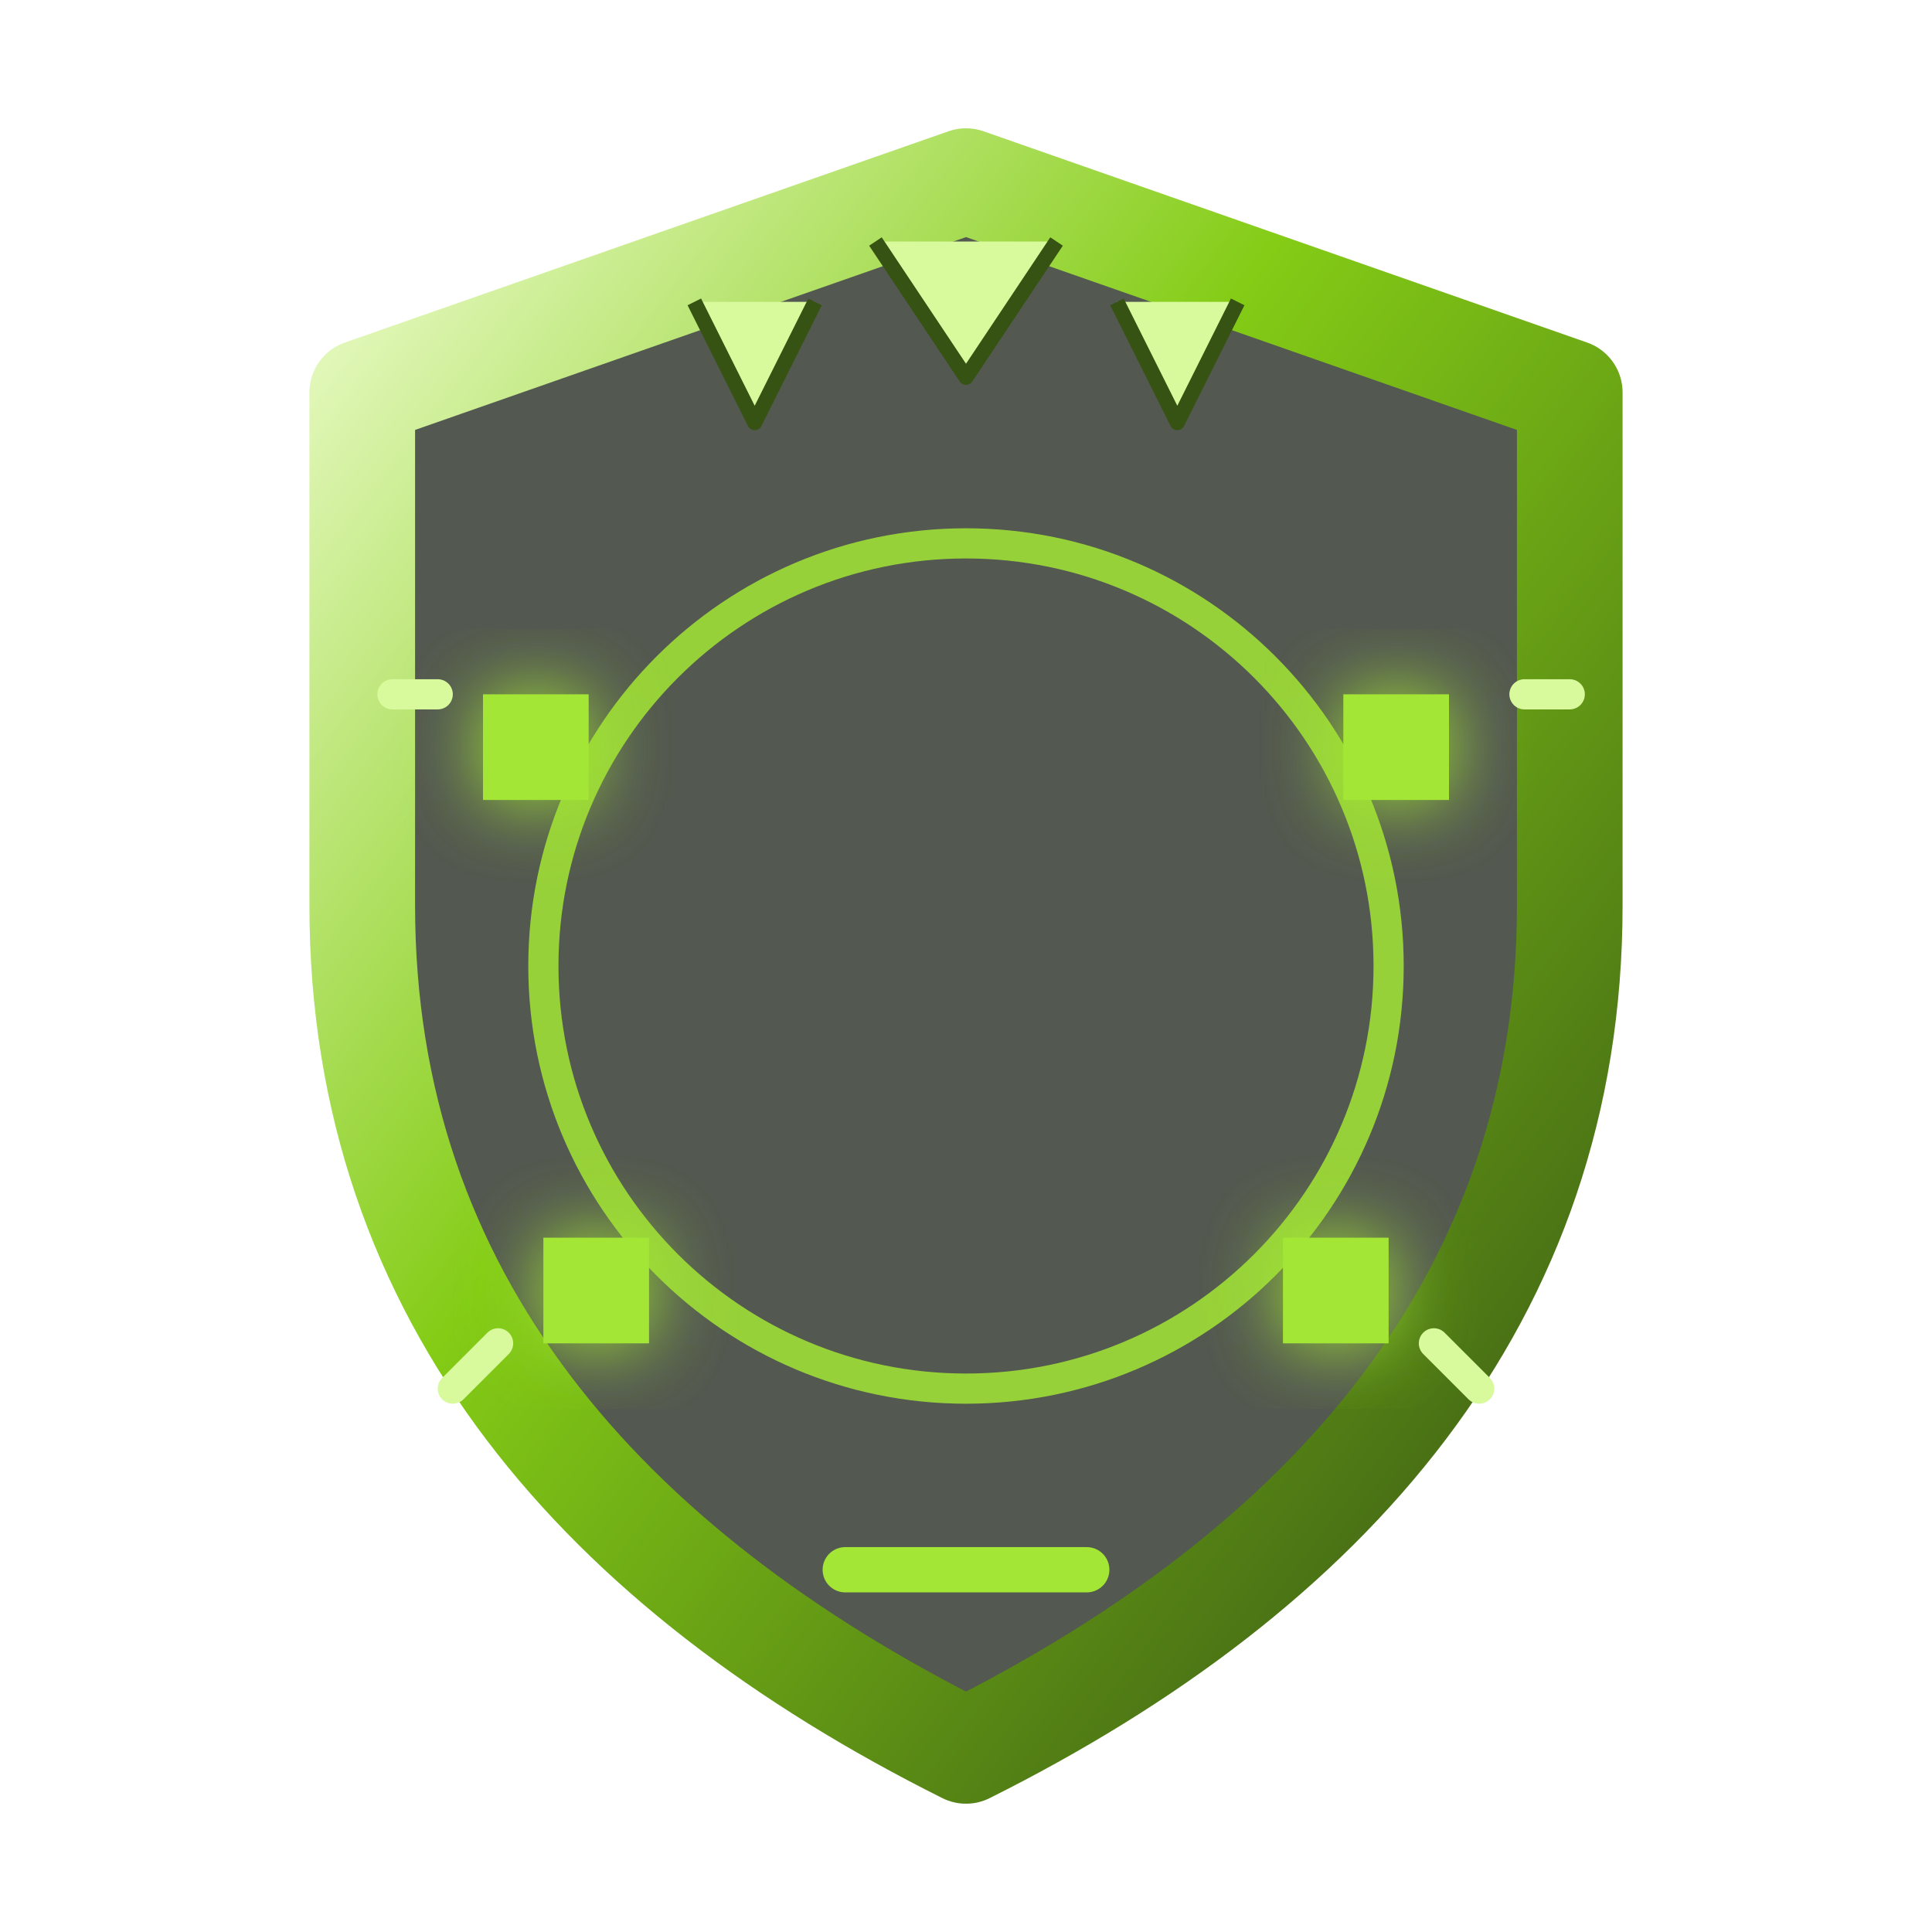
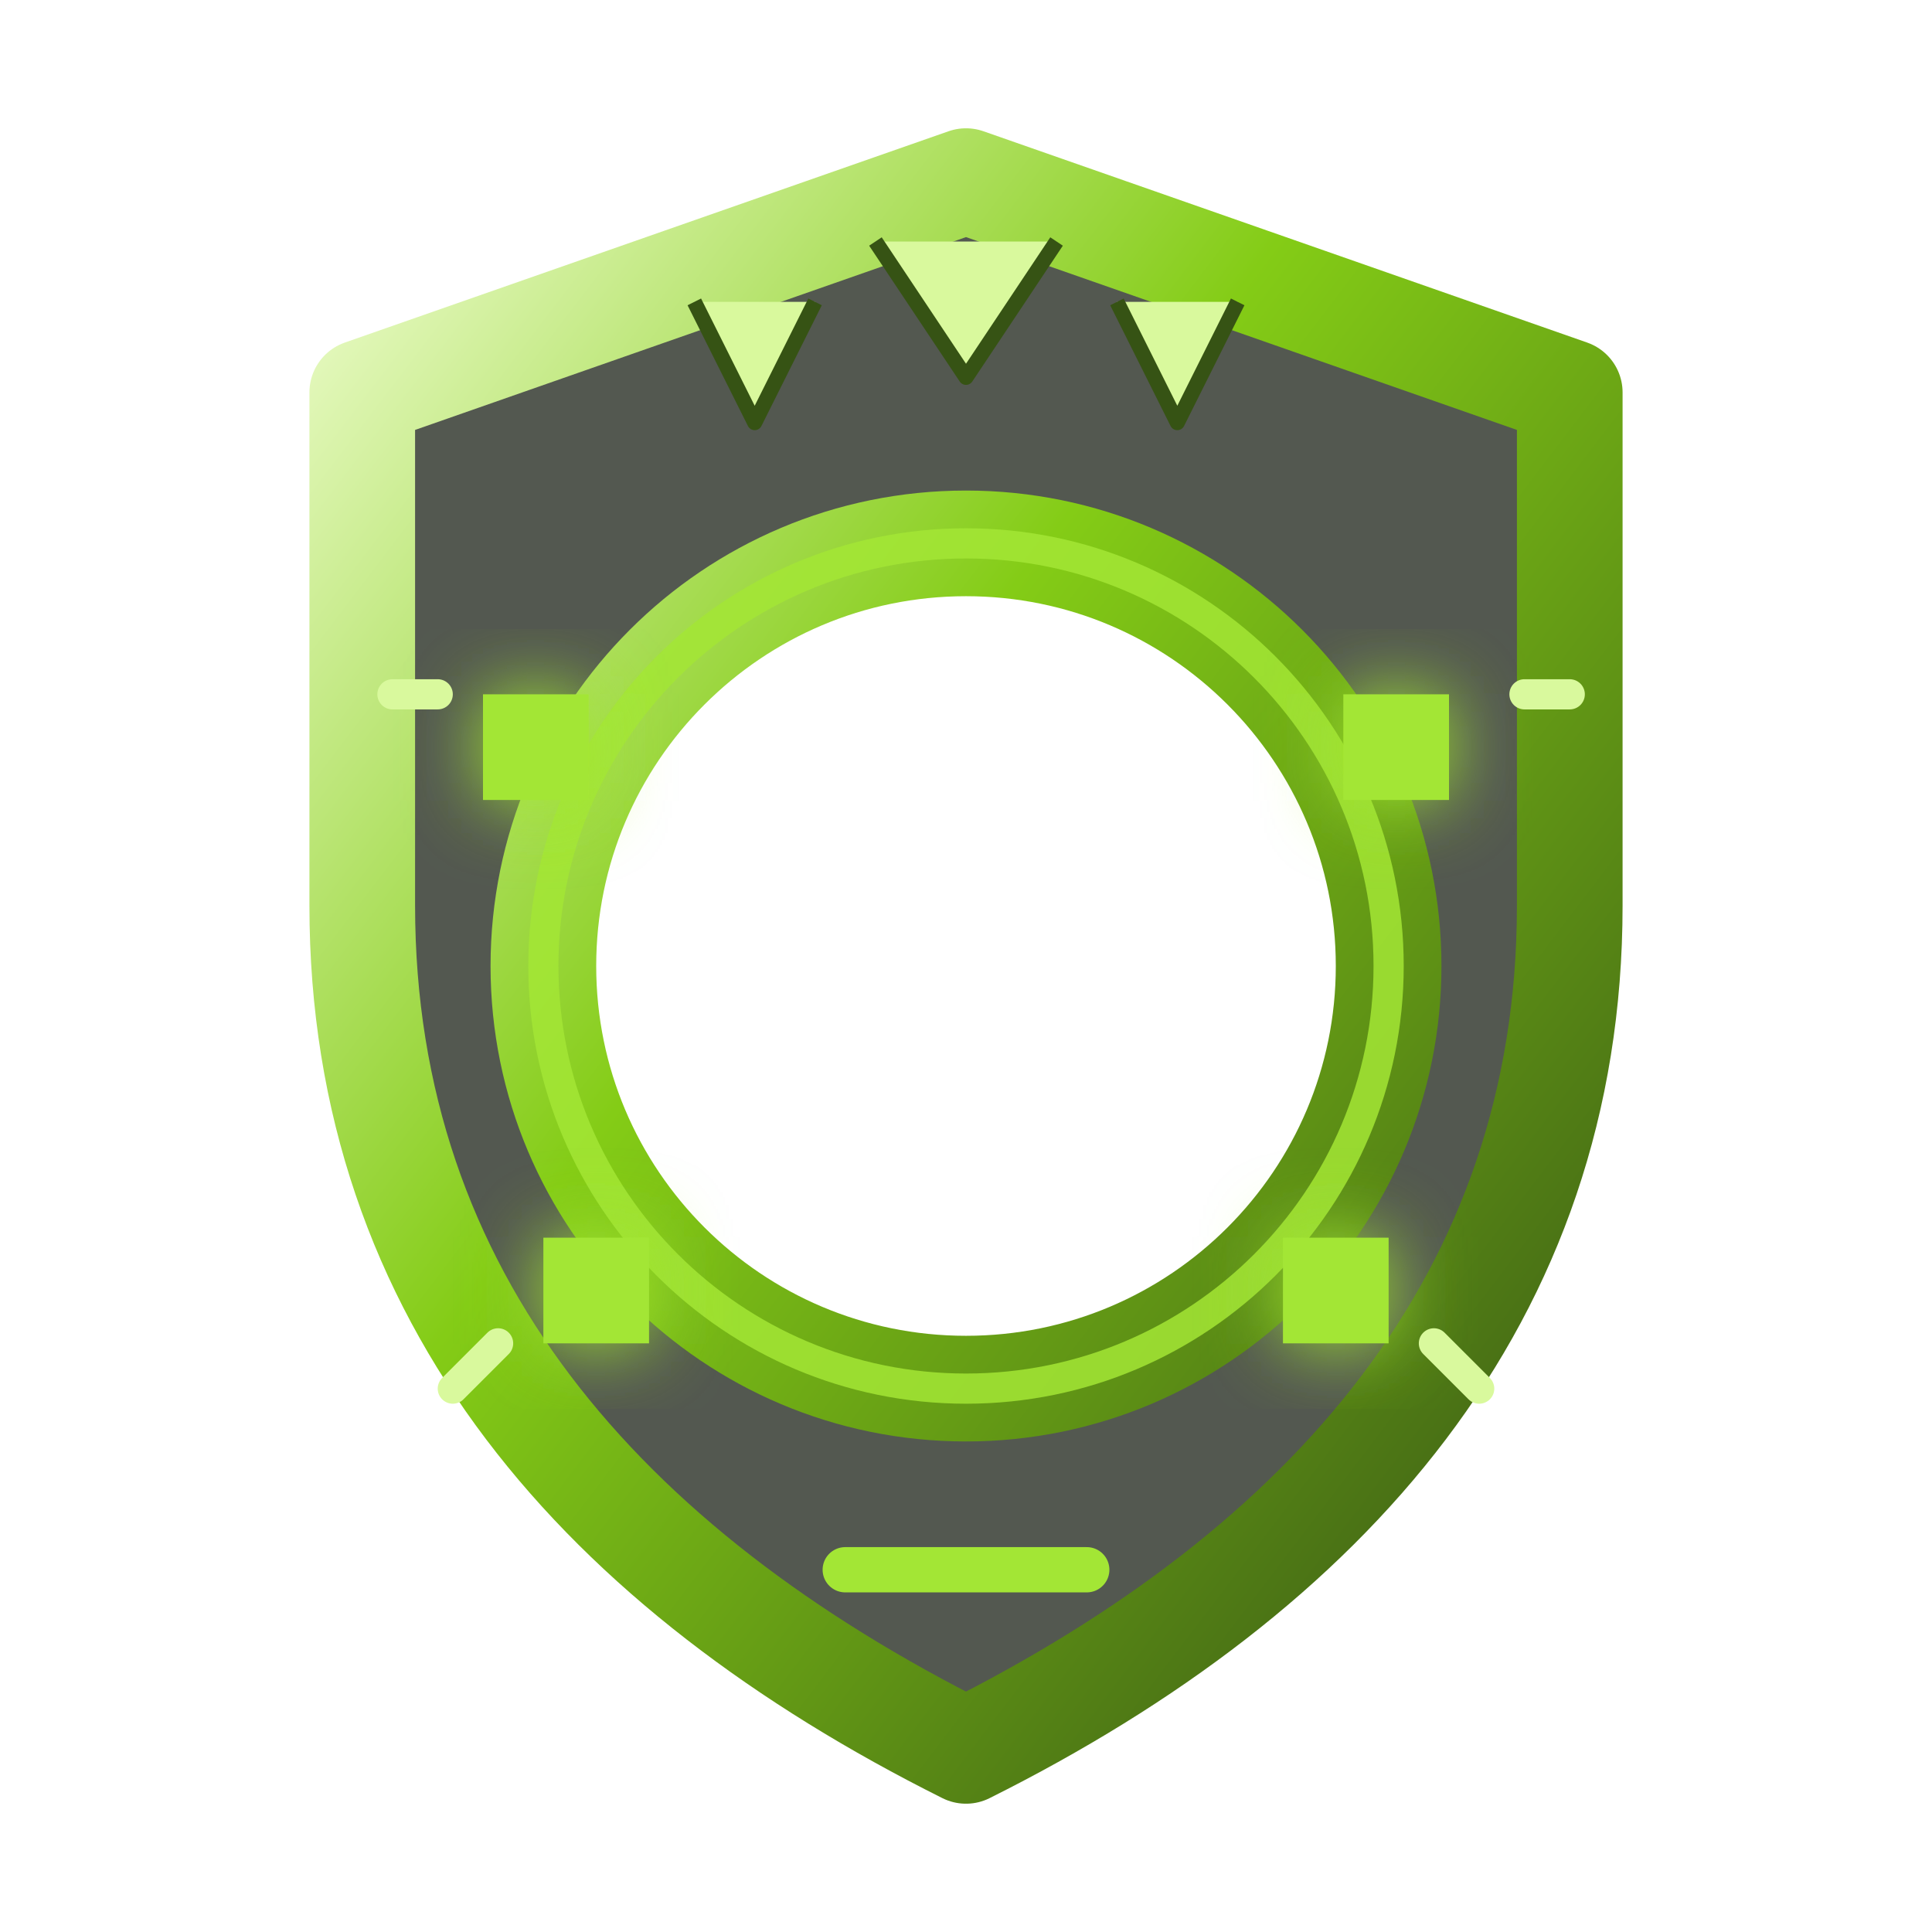
<svg xmlns="http://www.w3.org/2000/svg" viewBox="0 0 128 128" role="img" aria-label="Block Sovereign profile frame">
  <defs>
    <linearGradient id="crest" x1="0" y1="0" x2="1" y2="1">
      <stop stop-color="#ecfccb" />
      <stop offset=".4" stop-color="#84cc16" />
      <stop offset="1" stop-color="#365314" />
    </linearGradient>
    <filter id="glow">
      <feGaussianBlur stdDeviation="2.5" result="b" />
      <feMerge>
        <feMergeNode in="b" />
        <feMergeNode in="SourceGraphic" />
      </feMerge>
    </filter>
  </defs>
-   <path d="M64 12 104 26v34c0 26-16 44-40 56-24-12-40-30-40-56V26z" fill="#0b1206" fill-opacity=".7" stroke="url(#crest)" stroke-width="7" stroke-linejoin="round" />
+   <path d="M64 12 104 26v34c0 26-16 44-40 56-24-12-40-30-40-56V26z M36 64a28 28 0 1 0 56 0a28 28 0 1 0-56 0" fill="#0b1206" fill-opacity=".7" fill-rule="evenodd" stroke="url(#crest)" stroke-width="7" stroke-linejoin="round" />
  <circle cx="64" cy="64" r="28" fill="none" stroke="#a3e635" stroke-width="2" opacity=".85" />
  <path d="M46 20l4 8 4-8M74 20l4 8 4-8M58 16l6 9 6-9" fill="#d9f99d" stroke="#365314" stroke-width="1" stroke-linejoin="round" />
  <g filter="url(#glow)" fill="#a3e635">
    <path d="M32 46h7v7h-7zM89 46h7v7h-7zM36 82h7v7h-7zM85 82h7v7h-7z" />
  </g>
  <path d="M29 46h-3m75 0h3M33 89l-3 3m65-3 3 3" stroke="#d9f99d" stroke-width="2" stroke-linecap="round" />
  <path d="M56 104h16" stroke="#a3e635" stroke-width="3" stroke-linecap="round" />
</svg>
